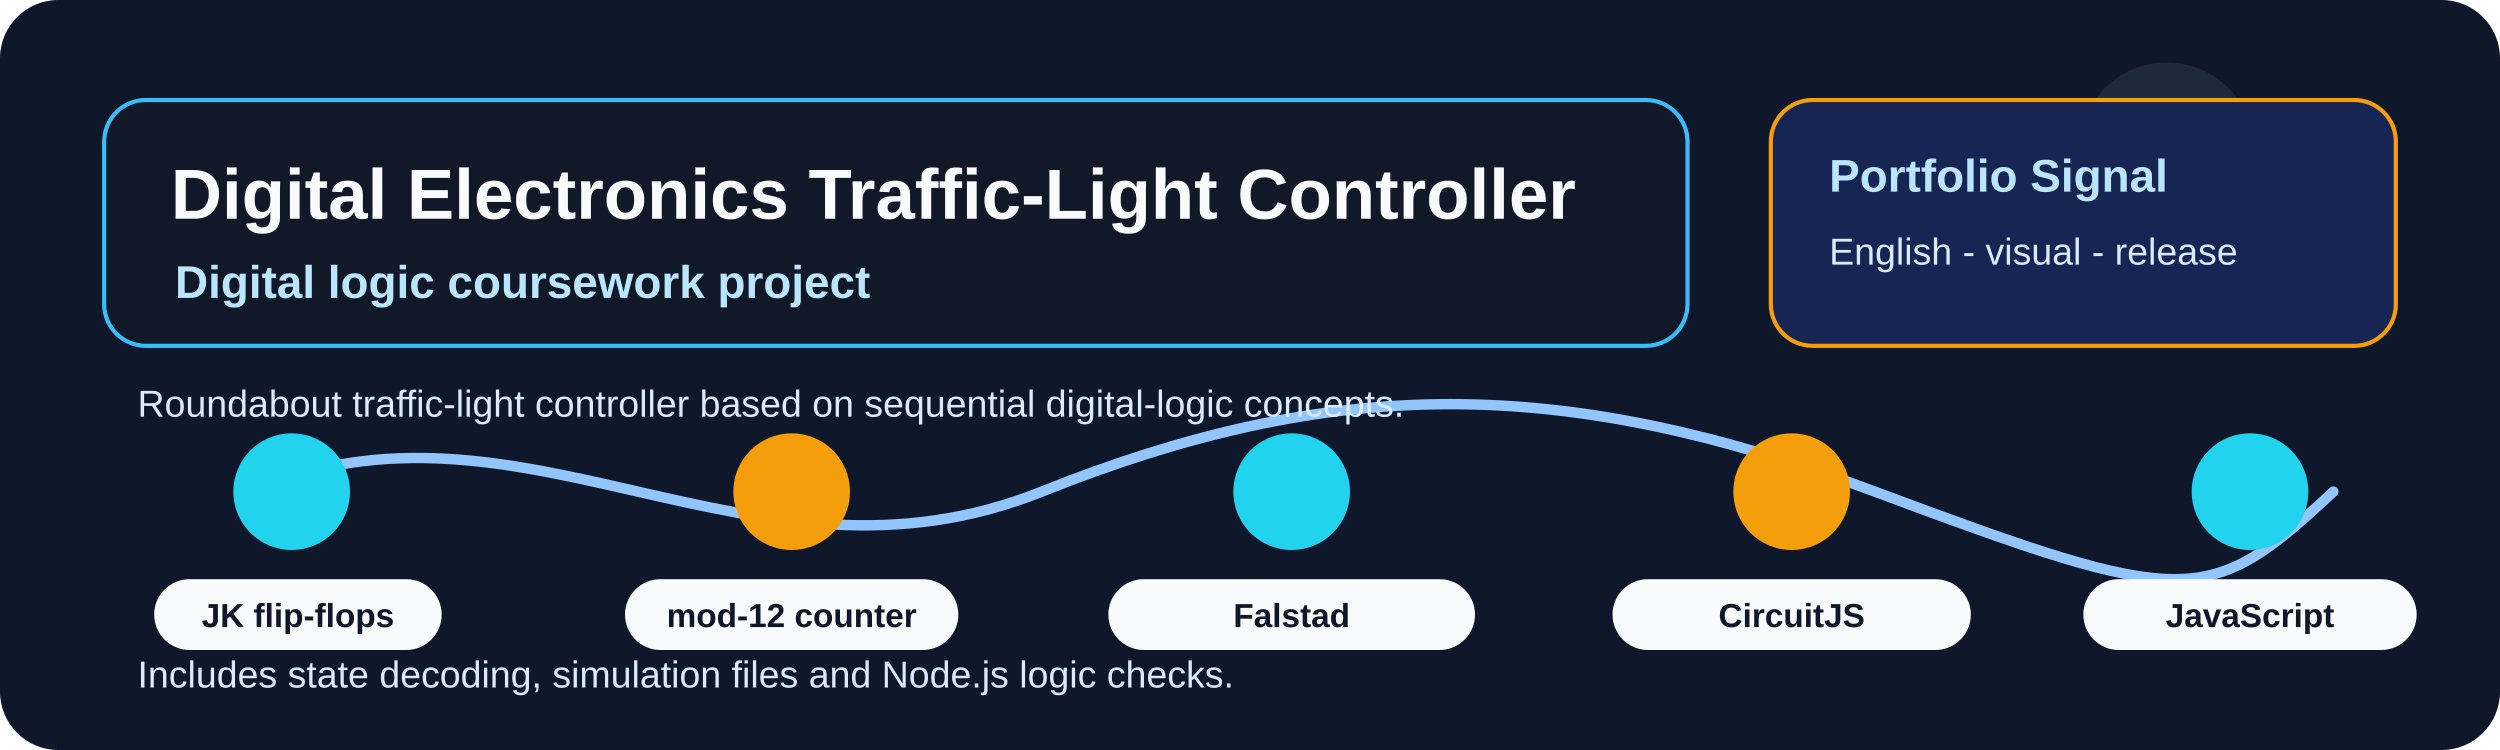
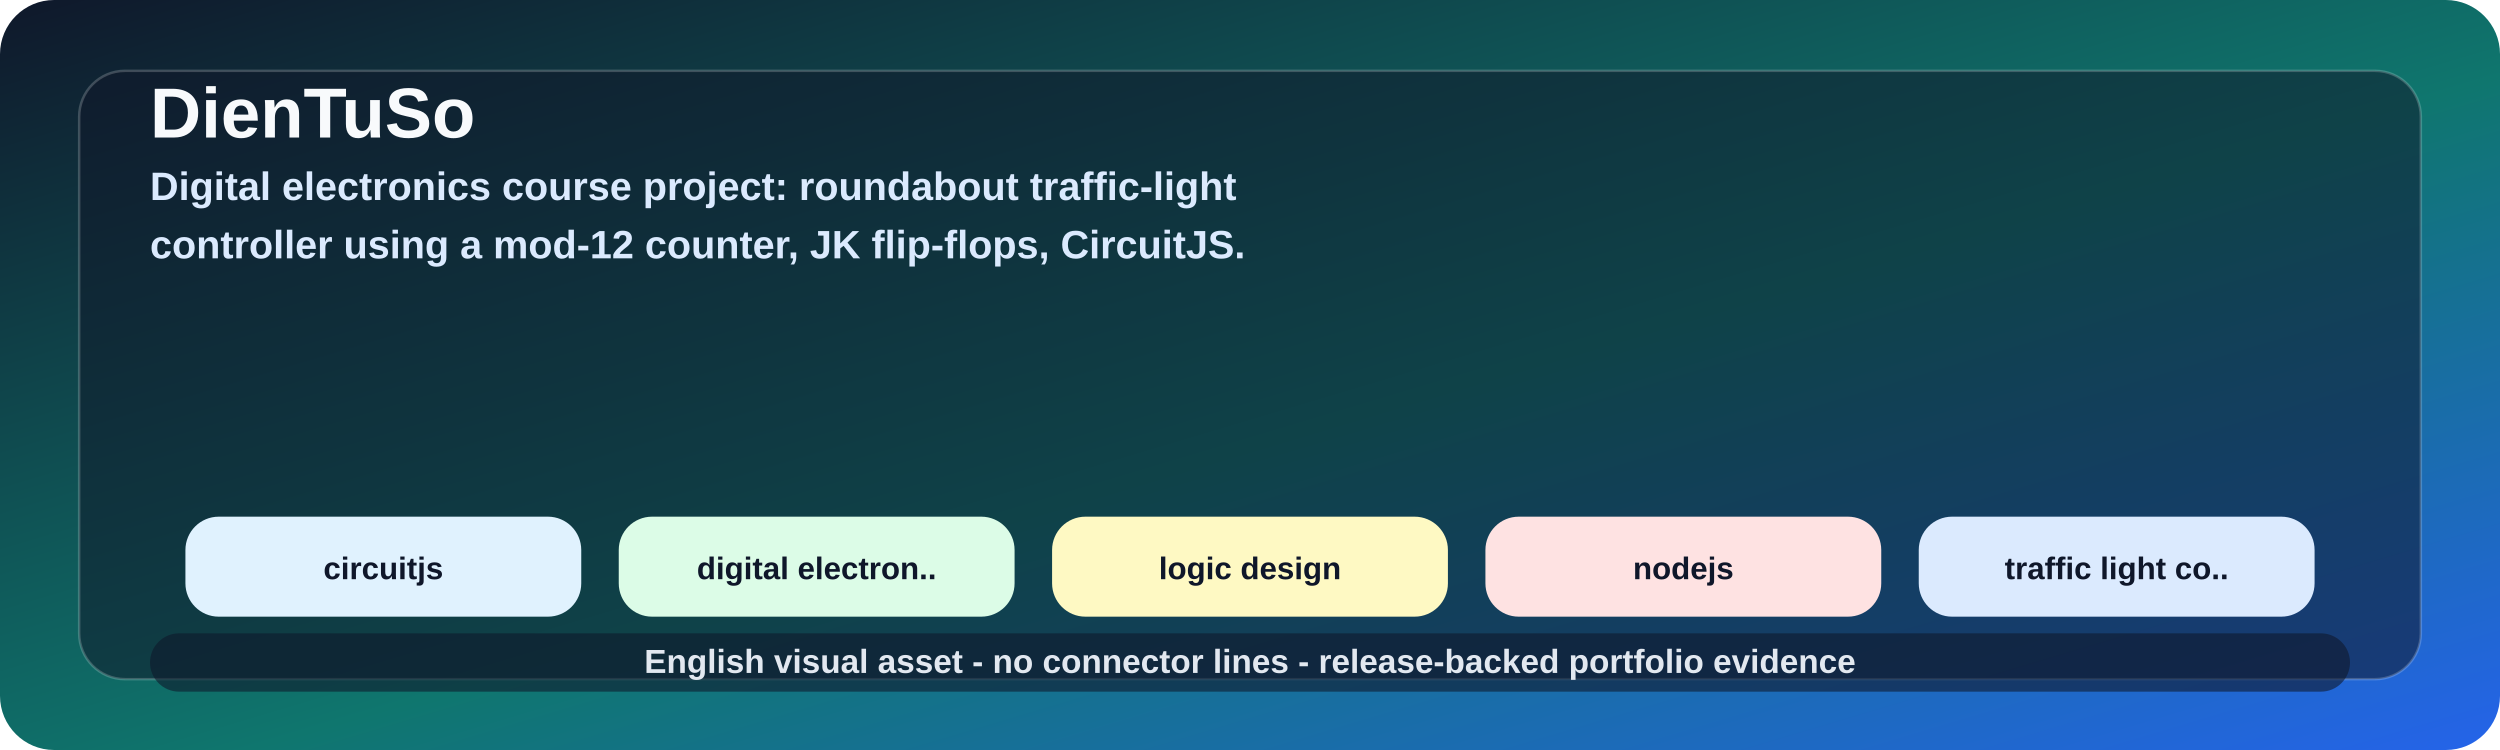
<svg xmlns="http://www.w3.org/2000/svg" width="1200" height="360" viewBox="0 0 1200 360" role="img" aria-labelledby="title desc">
-   <style>
-     .bg { fill: #0f172a; }
-     .panel { fill: #111827; stroke: #38bdf8; stroke-width: 2; }
-     .panel2 { fill: #172554; stroke: #f59e0b; stroke-width: 2; }
-     .title { font: 800 34px Segoe UI, Arial, sans-serif; fill: #f8fafc; }
-     .subtitle { font: 600 22px Segoe UI, Arial, sans-serif; fill: #bae6fd; }
-     .body { font: 500 18px Segoe UI, Arial, sans-serif; fill: #dbeafe; }
-     .small { font: 700 16px Segoe UI, Arial, sans-serif; fill: #0f172a; }
-     .chip { fill: #f8fafc; }
-     .node { fill: #22d3ee; }
-     .node2 { fill: #f59e0b; }
-     .wire { stroke: #93c5fd; stroke-width: 5; stroke-linecap: round; }
-     .pulse { animation: pulse 2.4s ease-in-out infinite; transform-origin: center; }
-     @keyframes pulse { 0%, 100% { opacity: .55; transform: scale(.96); } 50% { opacity: 1; transform: scale(1.04); } }
-   </style>
-   <rect class="bg" width="1200" height="360" rx="28" />
-   <circle cx="1040" cy="72" r="42" fill="#1e293b" />
-   <circle class="pulse" cx="1040" cy="72" r="24" fill="#38bdf8" opacity=".85" />
-   <rect x="50" y="48" width="760" height="118" rx="20" class="panel" />
-   <text x="82" y="105" class="title">Digital Electronics Traffic-Light Controller</text>
-   <text x="84" y="143" class="subtitle">Digital logic coursework project</text>
-   <rect x="850" y="48" width="300" height="118" rx="20" class="panel2" />
-   <text x="878" y="92" class="subtitle">Portfolio Signal</text>
-   <text x="878" y="127" class="body">English - visual - release</text>
-   <path d="M120 236 C 250 180, 360 292, 500 236 S 750 180, 900 236 S 1060 292, 1120 236" class="wire" fill="none" />
+   <defs>
+     <linearGradient id="bg" x1="0" y1="0" x2="1" y2="1">
+       <stop offset="0%" stop-color="#0f172a" />
+       <stop offset="55%" stop-color="#0f766e" />
+       <stop offset="100%" stop-color="#2563eb" />
+     </linearGradient>
+     <style>
+       .title { font: 800 34px Segoe UI, Arial, sans-serif; fill: #f8fafc; letter-spacing: 0; }
+       .subtitle { font: 650 19px Segoe UI, Arial, sans-serif; fill: #dbeafe; letter-spacing: 0; }
+       .chipText { font: 800 15px Segoe UI, Arial, sans-serif; fill: #0f172a; letter-spacing: 0; }
+       .caption { font: 700 16px Segoe UI, Arial, sans-serif; fill: #e2e8f0; letter-spacing: 0; }
+       .panel { fill: rgba(15,23,42,.54); stroke: rgba(255,255,255,.20); stroke-width: 1.2; }
+       .pulse { animation: pulse 3.4s ease-in-out infinite; transform-origin: center; }
+       .soft { animation: soft 4.8s ease-in-out infinite; transform-origin: center; }
+       @keyframes pulse { 0%, 100% { opacity: .78; transform: scale(.99); } 50% { opacity: 1; transform: scale(1.02); } }
+       @keyframes soft { 0%, 100% { opacity: .68; } 50% { opacity: 1; } }
+     </style>
+   </defs>
+   <rect width="1200" height="360" rx="26" fill="url(#bg)" />
+   <rect x="38" y="34" width="1124" height="292" rx="22" class="panel" />
+   <text x="72" y="66" class="title">DienTuSo</text>
+   <text x="72" y="96" class="subtitle">Digital electronics course project: roundabout traffic-light</text>
+   <text x="72" y="124" class="subtitle">controller using a mod-12 counter, JK flip-flops, CircuitJS.</text>
  <g>
-     <circle class="node pulse" cx="140" cy="236" r="28" />
-     <circle class="node2 pulse" cx="380" cy="236" r="28" />
-     <circle class="node pulse" cx="620" cy="236" r="28" />
-     <circle class="node2 pulse" cx="860" cy="236" r="28" />
-     <circle class="node pulse" cx="1080" cy="236" r="28" />
+     <g class="pulse">
+       <rect x="89" y="248" width="190" height="48" rx="16" fill="#e0f2fe" />
+       <text x="184.0" y="278" text-anchor="middle" class="chipText">circuitjs</text>
+     </g>
+     <g class="pulse">
+       <rect x="297" y="248" width="190" height="48" rx="16" fill="#dcfce7" />
+       <text x="392.0" y="278" text-anchor="middle" class="chipText">digital electron..</text>
+     </g>
+     <g class="pulse">
+       <rect x="505" y="248" width="190" height="48" rx="16" fill="#fef9c3" />
+       <text x="600.0" y="278" text-anchor="middle" class="chipText">logic design</text>
+     </g>
+     <g class="pulse">
+       <rect x="713" y="248" width="190" height="48" rx="16" fill="#fee2e2" />
+       <text x="808.0" y="278" text-anchor="middle" class="chipText">nodejs</text>
+     </g>
+     <g class="pulse">
+       <rect x="921" y="248" width="190" height="48" rx="16" fill="#dbeafe" />
+       <text x="1016.0" y="278" text-anchor="middle" class="chipText">traffic light co..</text>
+     </g>
  </g>
-   <g>
-     <rect x="74" y="278" width="138" height="34" rx="17" class="chip" />
-     <text x="143" y="301" text-anchor="middle" class="small">JK flip-flops</text>
-     <rect x="300" y="278" width="160" height="34" rx="17" class="chip" />
-     <text x="380" y="301" text-anchor="middle" class="small">mod-12 counter</text>
-     <rect x="532" y="278" width="176" height="34" rx="17" class="chip" />
-     <text x="620" y="301" text-anchor="middle" class="small">Falstad</text>
-     <rect x="774" y="278" width="172" height="34" rx="17" class="chip" />
-     <text x="860" y="301" text-anchor="middle" class="small">CircuitJS</text>
-     <rect x="1000" y="278" width="160" height="34" rx="17" class="chip" />
-     <text x="1080" y="301" text-anchor="middle" class="small">JavaScript</text>
-   </g>
-   <text x="66" y="200" class="body">Roundabout traffic-light controller based on sequential digital-logic concepts.</text>
-   <text x="66" y="330" class="body">Includes state decoding, simulation files and Node.js logic checks.</text>
+   <rect x="72" y="304" width="1056" height="28" rx="14" fill="rgba(15,23,42,.58)" />
+   <text x="600.0" y="323" text-anchor="middle" class="caption">English visual asset - no connector lines - release-backed portfolio evidence</text>
</svg>
